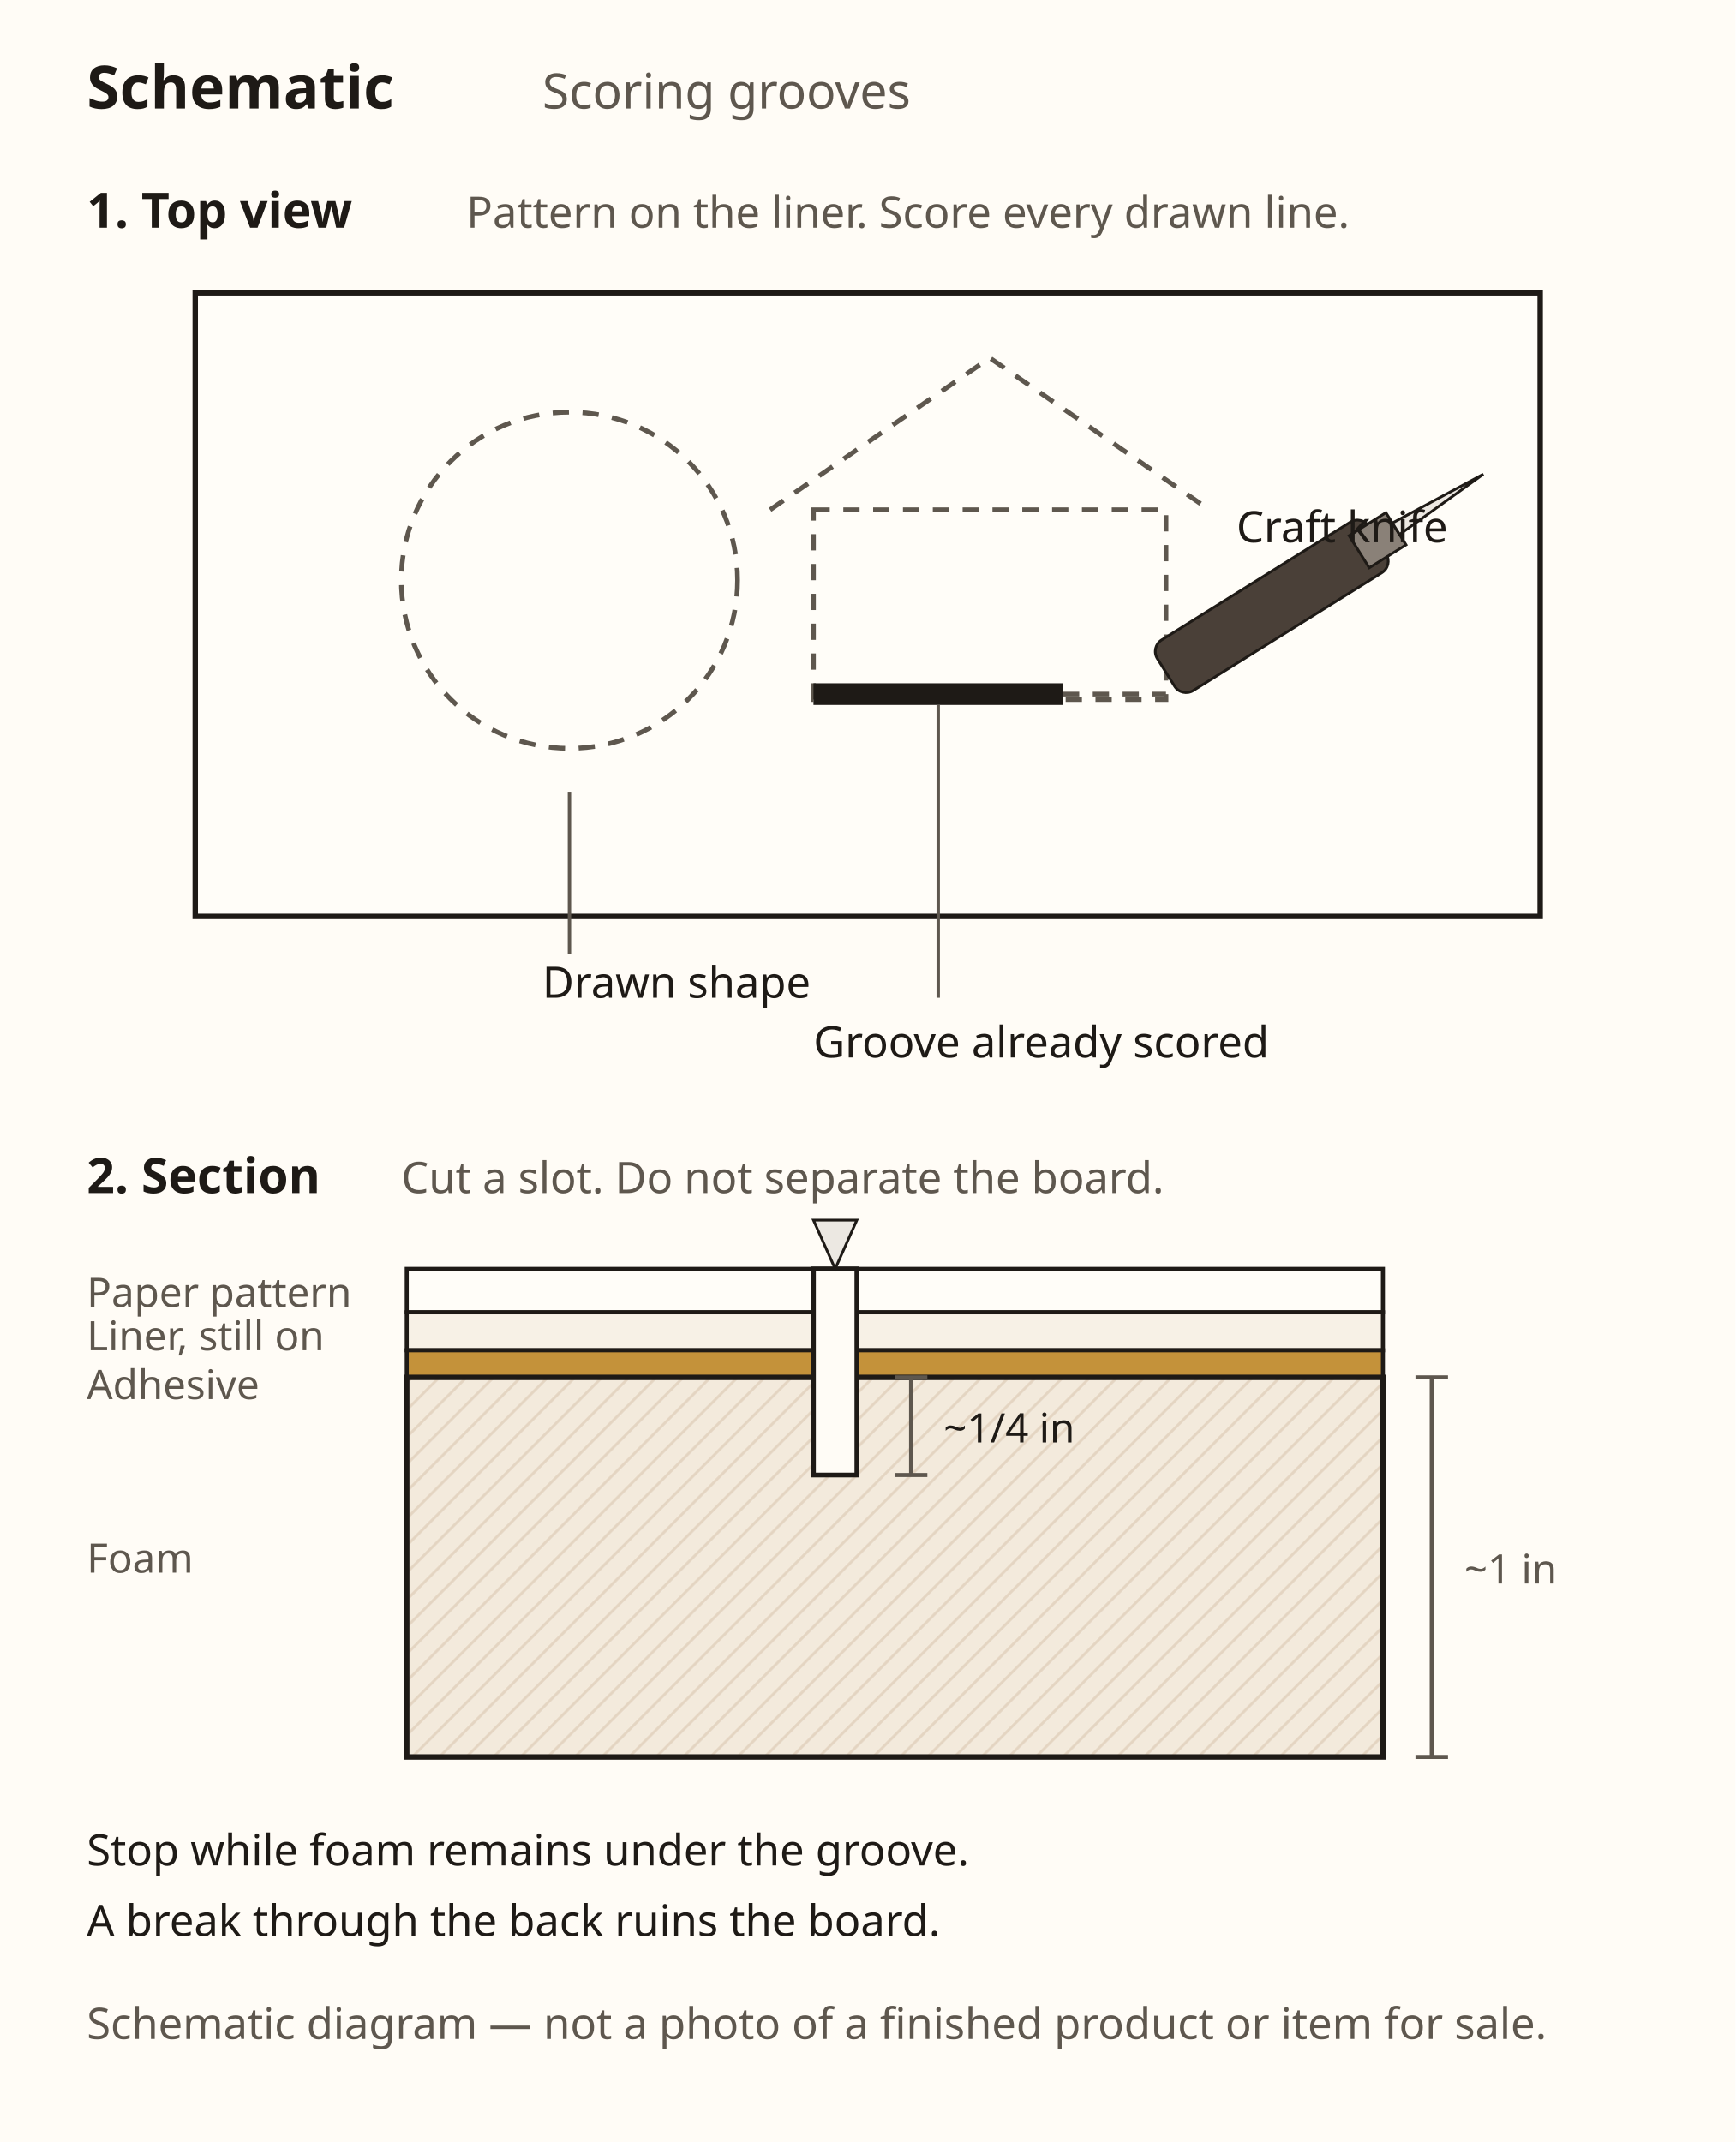
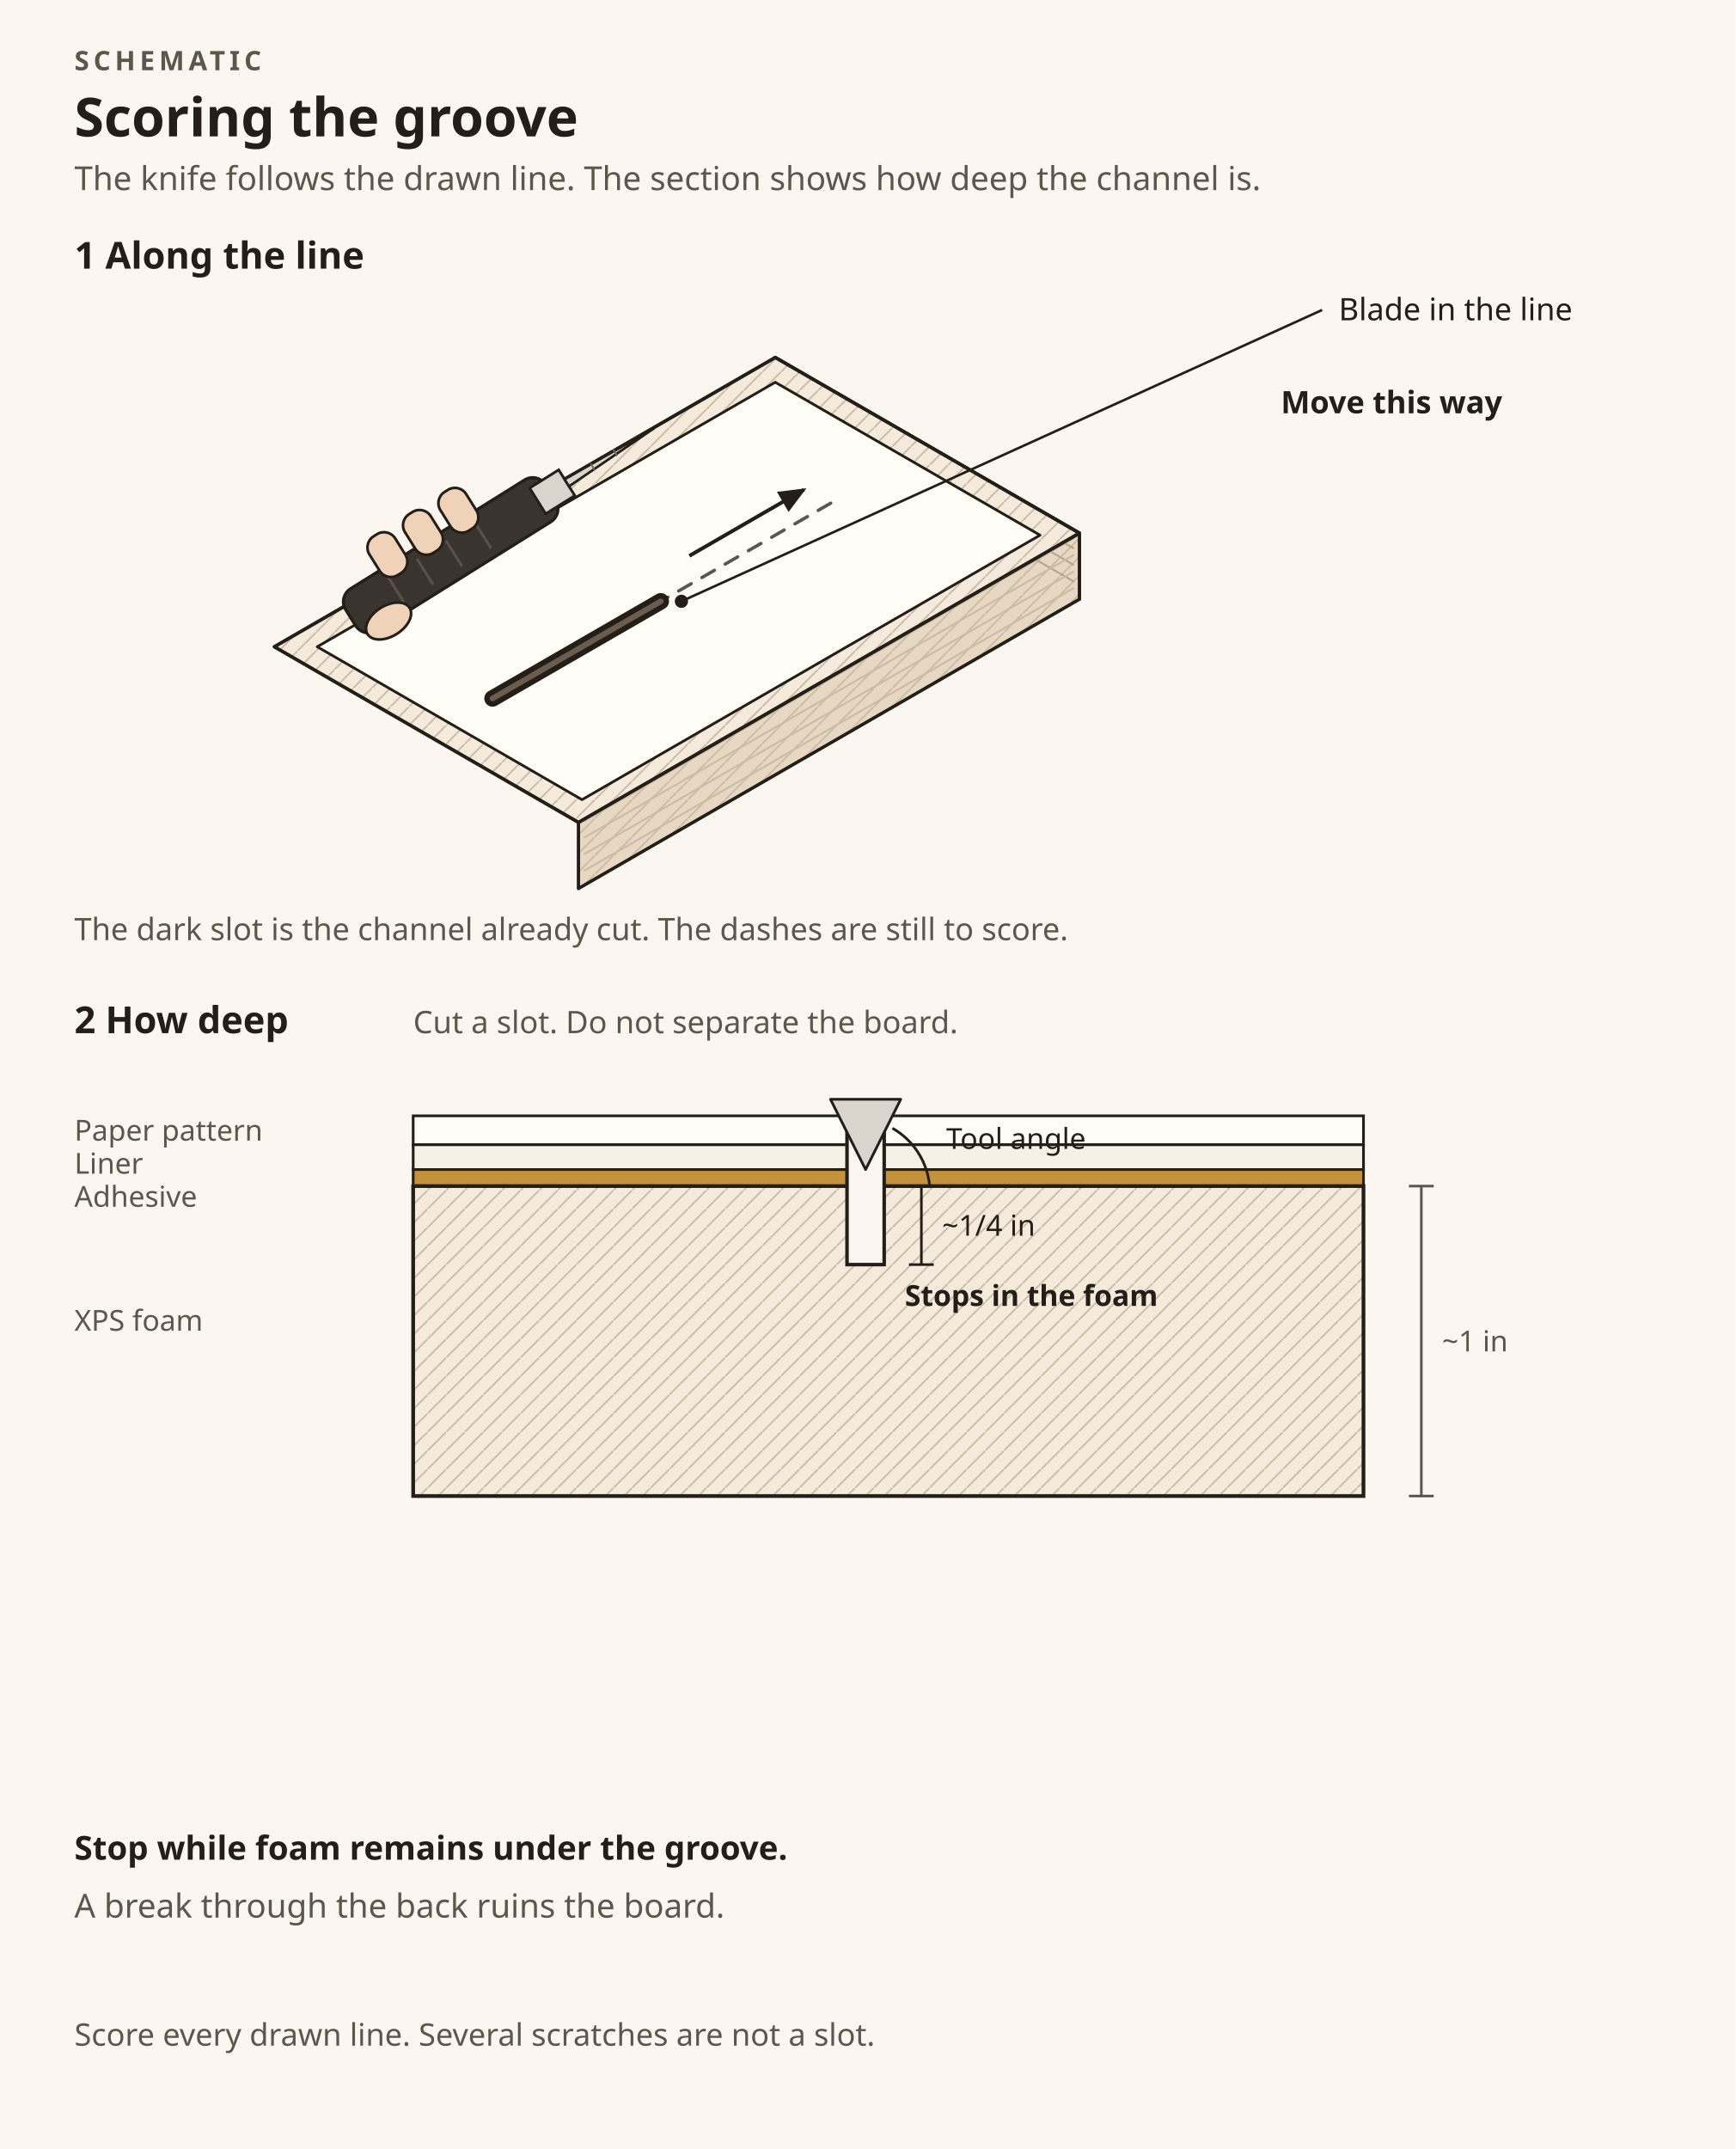
- <svg xmlns="http://www.w3.org/2000/svg" viewBox="0 0 640 790" width="640" height="790" font-family="Segoe UI, system-ui, sans-serif">
+ <svg xmlns="http://www.w3.org/2000/svg" viewBox="0 0 840 1040" width="840" height="1040" font-family="Segoe UI, system-ui, sans-serif">
  <defs>
-     <pattern id="foam" patternUnits="userSpaceOnUse" width="10" height="10">
-       <rect width="10" height="10" fill="#f3eadc" />
-       <path d="M-1 1 l2 -2 M0 10 L10 0 M9 11 l2 -2" stroke="#e4d5c2" stroke-width="1" />
+     <pattern id="foam" patternUnits="userSpaceOnUse" width="9" height="9">
+       <rect width="9" height="9" fill="#f4ebdc" />
+       <path d="M0 9 L9 0" stroke="#cbbba4" stroke-width="0.8" />
    </pattern>
+     <pattern id="foamSide" patternUnits="userSpaceOnUse" width="9" height="9">
+       <rect width="9" height="9" fill="#e7d8c4" />
+       <path d="M0 9 L9 0" stroke="#cbbba4" stroke-width="0.8" />
+     </pattern>
+     <pattern id="foamDark" patternUnits="userSpaceOnUse" width="9" height="9">
+       <rect width="9" height="9" fill="#d9c7b0" />
+       <path d="M0 9 L9 0" stroke="#b7a48c" stroke-width="0.8" />
+     </pattern>
+     <marker id="arr" viewBox="0 0 10 10" refX="8.2" refY="5" markerWidth="8" markerHeight="8" orient="auto">
+       <path d="M0 1.1 L9.2 5 L0 8.9 Z" fill="#241e18" />
+     </marker>
+     <marker id="arrW" viewBox="0 0 10 10" refX="8.2" refY="5" markerWidth="8" markerHeight="8" orient="auto">
+       <path d="M0 1.1 L9.2 5 L0 8.9 Z" fill="#8f3d32" />
+     </marker>
+     <marker id="arrR" viewBox="0 0 10 10" refX="8.2" refY="5" markerWidth="8" markerHeight="8" orient="auto">
+       <path d="M0 1.1 L9.2 5 L0 8.9 Z" fill="#1a4f3c" />
+     </marker>
  </defs>
-   <rect width="640" height="790" fill="#fffcf6" />
-   <text x="32" y="40" fill="#1e1a16" font-size="22" font-weight="700">Schematic</text>
-   <text x="200" y="40" fill="#5e574e" font-size="18">Scoring grooves</text>
-   <text x="32" y="84" fill="#1e1a16" font-size="18" font-weight="700">1. Top view</text>
-   <text x="172" y="84" fill="#5e574e" font-size="16">Pattern on the liner. Score every drawn line.</text>
-   <rect x="72" y="108" width="496" height="230" fill="#fffdf8" stroke="#1e1a16" stroke-width="2" />
-   <circle cx="210" cy="214" r="62" fill="none" stroke="#5e574e" stroke-width="1.75" stroke-dasharray="6 5" />
-   <rect x="300" y="188" width="130" height="70" fill="none" stroke="#5e574e" stroke-width="1.75" stroke-dasharray="6 5" />
-   <polyline points="284,188 365,132 446,188" fill="none" stroke="#5e574e" stroke-width="1.75" stroke-dasharray="6 5" />
-   <rect x="300" y="252" width="92" height="8" fill="#1e1a16" />
-   <line x1="392" y1="256" x2="430" y2="256" stroke="#5e574e" stroke-width="1.75" stroke-dasharray="6 5" />
-   <g transform="translate(430,248) rotate(-32)">
-     <rect x="0" y="-11" width="92" height="22" rx="5" fill="#4a4038" stroke="#1e1a16" />
-     <rect x="84" y="-7" width="16" height="14" fill="#8a8178" stroke="#1e1a16" />
-     <polygon points="100,-2.5 138,0 100,2.5" fill="#ece8e2" stroke="#1e1a16" stroke-linejoin="miter" />
+   <rect width="840" height="1040" fill="#fbf7f0" />
+   <text x="36" y="34" fill="#5c564c" font-size="13" font-weight="700" letter-spacing="0.16em">SCHEMATIC</text>
+   <text x="36" y="66" fill="#241e18" font-size="26" font-weight="700">Scoring the groove</text>
+   <text x="36" y="92" fill="#5c564c" font-size="16">The knife follows the drawn line. The section shows how deep the channel is.</text>
+   <text x="36.0" y="130.0" fill="#241e18" font-size="18" font-weight="700" text-anchor="start">1   Along the line</text>
+   <polygon points="522.49,290.00 375.26,205.00 375.26,173.00 522.49,258.00" fill="url(#foamDark)" stroke="#241e18" stroke-width="1.6" stroke-linejoin="round" />
+   <polygon points="280.00,430.00 522.49,290.00 522.49,258.00 280.00,398.00" fill="url(#foamSide)" stroke="#241e18" stroke-width="1.6" stroke-linejoin="round" />
+   <line x1="282.60" y1="421.50" x2="519.89" y2="284.50" stroke="#cbbba4" stroke-width="0.9" fill="none" />
+   <line x1="519.89" y1="281.50" x2="377.86" y2="199.50" stroke="#b7a48c" stroke-width="0.9" fill="none" />
+   <line x1="282.60" y1="413.50" x2="519.89" y2="276.50" stroke="#cbbba4" stroke-width="0.9" fill="none" />
+   <line x1="519.89" y1="273.50" x2="377.86" y2="191.50" stroke="#b7a48c" stroke-width="0.9" fill="none" />
+   <line x1="282.60" y1="405.50" x2="519.89" y2="268.50" stroke="#cbbba4" stroke-width="0.9" fill="none" />
+   <line x1="519.89" y1="265.50" x2="377.86" y2="183.50" stroke="#b7a48c" stroke-width="0.9" fill="none" />
+   <line x1="282.60" y1="397.50" x2="519.89" y2="260.50" stroke="#cbbba4" stroke-width="0.9" fill="none" />
+   <line x1="519.89" y1="257.50" x2="377.86" y2="175.50" stroke="#b7a48c" stroke-width="0.9" fill="none" />
+   <polygon points="280.00,398.00 522.49,258.00 375.26,173.00 132.78,313.00" fill="url(#foam)" stroke="#241e18" stroke-width="1.7" stroke-linejoin="round" />
+   <polygon points="281.73,387.00 503.43,259.00 375.26,185.00 153.56,313.00" fill="#fffcf6" stroke="#241e18" stroke-width="1.3" stroke-linejoin="round" />
+   <path d="M 238.43 338.00 L 406.44 241.00" fill="none" stroke="#5c564c" stroke-width="1.6" stroke-linecap="round" stroke-linejoin="round" stroke-dasharray="7 6" />
+   <path d="M 238.43 338.00 L 319.84 291.00" fill="none" stroke="#241e18" stroke-width="8" stroke-linecap="round" stroke-linejoin="round" />
+   <path d="M 238.43 338.00 L 319.84 291.00" fill="none" stroke="#6a5d50" stroke-width="2.72" stroke-linecap="round" stroke-linejoin="round" />
+   <g transform="translate(169.8 299.0) rotate(-32)">
+     <rect x="0" y="-12.0" width="114.1" height="23.9" rx="7.4" fill="#3a342e" stroke="#241e18" stroke-width="1.5" />
+     <line x1="25.8" y1="-7.4" x2="25.8" y2="7.4" stroke="#5a5148" stroke-width="1.3" />
+     <line x1="42.3" y1="-7.4" x2="42.3" y2="7.4" stroke="#5a5148" stroke-width="1.3" />
+     <line x1="58.9" y1="-7.4" x2="58.9" y2="7.4" stroke="#5a5148" stroke-width="1.3" />
+     <line x1="75.4" y1="-7.4" x2="75.4" y2="7.4" stroke="#5a5148" stroke-width="1.3" />
+     <rect x="106.7" y="-7.4" width="16.6" height="14.7" fill="#d9d4cc" stroke="#241e18" stroke-width="1.3" />
+     <polygon points="123.3,-2.0 173.0,0 123.3,2.0" fill="#d9d4cc" stroke="#241e18" stroke-width="1.2" stroke-linejoin="round" />
+     <line x1="138.0" y1="-1.8" x2="138.0" y2="1.8" stroke="#6e6860" stroke-width="0.8" />
+     <line x1="150.9" y1="-1.8" x2="150.9" y2="1.8" stroke="#6e6860" stroke-width="0.8" />
  </g>
-   <line x1="210" y1="292" x2="210" y2="352" stroke="#5e574e" stroke-width="1.25" />
-   <text x="200" y="368" fill="#1e1a16" font-size="16">Drawn shape</text>
-   <line x1="346" y1="260" x2="346" y2="368" stroke="#5e574e" stroke-width="1.25" />
-   <text x="300" y="390" fill="#1e1a16" font-size="16">Groove already scored</text>
-   <text x="456" y="200" fill="#1e1a16" font-size="16">Craft knife</text>
-   <text x="32" y="440" fill="#1e1a16" font-size="18" font-weight="700">2. Section</text>
-   <text x="148" y="440" fill="#5e574e" font-size="16">Cut a slot. Do not separate the board.</text>
-   <rect x="150" y="468" width="360" height="16" fill="#fffdf8" stroke="#1e1a16" stroke-width="1.5" />
-   <rect x="150" y="484" width="360" height="14" fill="#f7f1e6" stroke="#1e1a16" stroke-width="1.5" />
-   <rect x="150" y="498" width="360" height="10" fill="#c4923a" stroke="#1e1a16" stroke-width="1.5" />
-   <rect x="150" y="508" width="360" height="140" fill="url(#foam)" stroke="#1e1a16" stroke-width="2" />
-   <rect x="300" y="468" width="16" height="76" fill="#fffcf6" stroke="#1e1a16" stroke-width="1.75" />
-   <polygon points="300,450 316,450 308,468" fill="#ece8e2" stroke="#1e1a16" stroke-linejoin="miter" />
-   <text x="32" y="482" fill="#5e574e" font-size="15">Paper pattern</text>
-   <text x="32" y="498" fill="#5e574e" font-size="15">Liner, still on</text>
-   <text x="32" y="516" fill="#5e574e" font-size="15">Adhesive</text>
-   <text x="32" y="580" fill="#5e574e" font-size="15">Foam</text>
-   <line x1="528" y1="508" x2="528" y2="648" stroke="#5e574e" stroke-width="1.5" />
-   <line x1="522" y1="508" x2="534" y2="508" stroke="#5e574e" stroke-width="1.5" />
-   <line x1="522" y1="648" x2="534" y2="648" stroke="#5e574e" stroke-width="1.5" />
-   <text x="540" y="584" fill="#5e574e" font-size="15">~1 in</text>
-   <line x1="336" y1="508" x2="336" y2="544" stroke="#5e574e" stroke-width="1.5" />
-   <line x1="330" y1="508" x2="342" y2="508" stroke="#5e574e" stroke-width="1.5" />
-   <line x1="330" y1="544" x2="342" y2="544" stroke="#5e574e" stroke-width="1.5" />
-   <text x="348" y="532" fill="#1e1a16" font-size="15">~1/4 in</text>
-   <text x="32" y="688" fill="#1e1a16" font-size="16">Stop while foam remains under the groove.</text>
-   <text x="32" y="714" fill="#1e1a16" font-size="16">A break through the back ruins the board.</text>
-   <text x="32" y="752" fill="#5e574e" font-size="16">Schematic diagram — not a photo of a finished product or item for sale.</text>
+   <g transform="translate(169.8 299.0) rotate(-32)">
+     <rect x="23.9" y="-27.6" width="14.7" height="22.1" rx="6.4" fill="#f0d2b8" stroke="#241e18" stroke-width="1.3" />
+     <rect x="44.2" y="-27.6" width="14.7" height="22.1" rx="6.4" fill="#f0d2b8" stroke="#241e18" stroke-width="1.3" />
+     <rect x="64.4" y="-27.6" width="14.7" height="22.1" rx="6.4" fill="#f0d2b8" stroke="#241e18" stroke-width="1.3" />
+     <ellipse cx="14.7" cy="11.0" rx="12.0" ry="7.4" fill="#f0d2b8" stroke="#241e18" stroke-width="1.3" />
+   </g>
+   <circle cx="329.84" cy="291.00" r="3.20" fill="#241e18" stroke="#241e18" stroke-width="0" />
+   <line x1="329.84" y1="291.00" x2="640.00" y2="150.00" stroke="#241e18" stroke-width="1.2" fill="none" />
+   <text x="648.0" y="155.0" fill="#241e18" font-size="15" font-weight="500" text-anchor="start">Blade in the line</text>
+   <text x="36.0" y="455.0" fill="#5c564c" font-size="15" font-weight="500" text-anchor="start">The dark slot is the channel already cut. The dashes are still to score.</text>
+   <text x="620.0" y="200.0" fill="#241e18" font-size="15" font-weight="700" text-anchor="start">Move this way</text>
+   <line x1="333.69" y1="269.00" x2="389.12" y2="237.00" stroke="#241e18" stroke-width="1.8" fill="none" marker-end="url(#arr)" />
+   <text x="36.0" y="500.0" fill="#241e18" font-size="18" font-weight="700" text-anchor="start">2   How deep</text>
+   <text x="200.0" y="500.0" fill="#5c564c" font-size="15" font-weight="500" text-anchor="start">Cut a slot. Do not separate the board.</text>
+   <rect x="200.00" y="540.00" width="460.00" height="14.00" rx="0" fill="#fffcf6" stroke="#241e18" stroke-width="1.3" />
+   <rect x="200.00" y="554.00" width="460.00" height="12.00" rx="0" fill="#f6f1e6" stroke="#241e18" stroke-width="1.3" />
+   <rect x="200.00" y="566.00" width="460.00" height="8.00" rx="0" fill="#c4923a" stroke="#241e18" stroke-width="1.3" />
+   <rect x="200.00" y="574.00" width="460.00" height="150.00" rx="0" fill="url(#foam)" stroke="#241e18" stroke-width="1.8" />
+   <rect x="410.00" y="540.00" width="18.00" height="72.00" rx="0" fill="#fbf7f0" stroke="#241e18" stroke-width="1.7" />
+   <polygon points="402,532 436,532 419,566" fill="#d9d4cc" stroke="#241e18" stroke-width="1.3" stroke-linejoin="round" />
+   <path d="M 450 574 A 36 36 0 0 0 432 546" fill="none" stroke="#241e18" stroke-width="1.3" />
+   <text x="458.0" y="556.0" fill="#241e18" font-size="14" font-weight="500" text-anchor="start">Tool angle</text>
+   <text x="36.0" y="552.0" fill="#5c564c" font-size="14" font-weight="500" text-anchor="start">Paper pattern</text>
+   <text x="36.0" y="568.0" fill="#5c564c" font-size="14" font-weight="500" text-anchor="start">Liner</text>
+   <text x="36.0" y="584.0" fill="#5c564c" font-size="14" font-weight="500" text-anchor="start">Adhesive</text>
+   <text x="36.0" y="644.0" fill="#5c564c" font-size="14" font-weight="500" text-anchor="start">XPS foam</text>
+   <line x1="688.00" y1="574.00" x2="688.00" y2="724.00" stroke="#5c564c" stroke-width="1.25" fill="none" />
+   <line x1="682.00" y1="574.00" x2="694.00" y2="574.00" stroke="#5c564c" stroke-width="1.25" fill="none" />
+   <line x1="682.00" y1="724.00" x2="694.00" y2="724.00" stroke="#5c564c" stroke-width="1.25" fill="none" />
+   <text x="698.0" y="654.0" fill="#5c564c" font-size="14" font-weight="500" text-anchor="start">~1 in</text>
+   <line x1="446.00" y1="574.00" x2="446.00" y2="612.00" stroke="#241e18" stroke-width="1.25" fill="none" />
+   <line x1="440.00" y1="574.00" x2="452.00" y2="574.00" stroke="#241e18" stroke-width="1.25" fill="none" />
+   <line x1="440.00" y1="612.00" x2="452.00" y2="612.00" stroke="#241e18" stroke-width="1.25" fill="none" />
+   <text x="456.0" y="598.0" fill="#241e18" font-size="14" font-weight="500" text-anchor="start">~1/4 in</text>
+   <text x="438.0" y="632.0" fill="#241e18" font-size="14" font-weight="700" text-anchor="start">Stops in the foam</text>
+   <text x="36.0" y="900.0" fill="#241e18" font-size="16" font-weight="700" text-anchor="start">Stop while foam remains under the groove.</text>
+   <text x="36.0" y="928.0" fill="#5c564c" font-size="16" font-weight="500" text-anchor="start">A break through the back ruins the board.</text>
+   <text x="36.0" y="990.0" fill="#5c564c" font-size="15" font-weight="500" text-anchor="start">Score every drawn line. Several scratches are not a slot.</text>
</svg>
